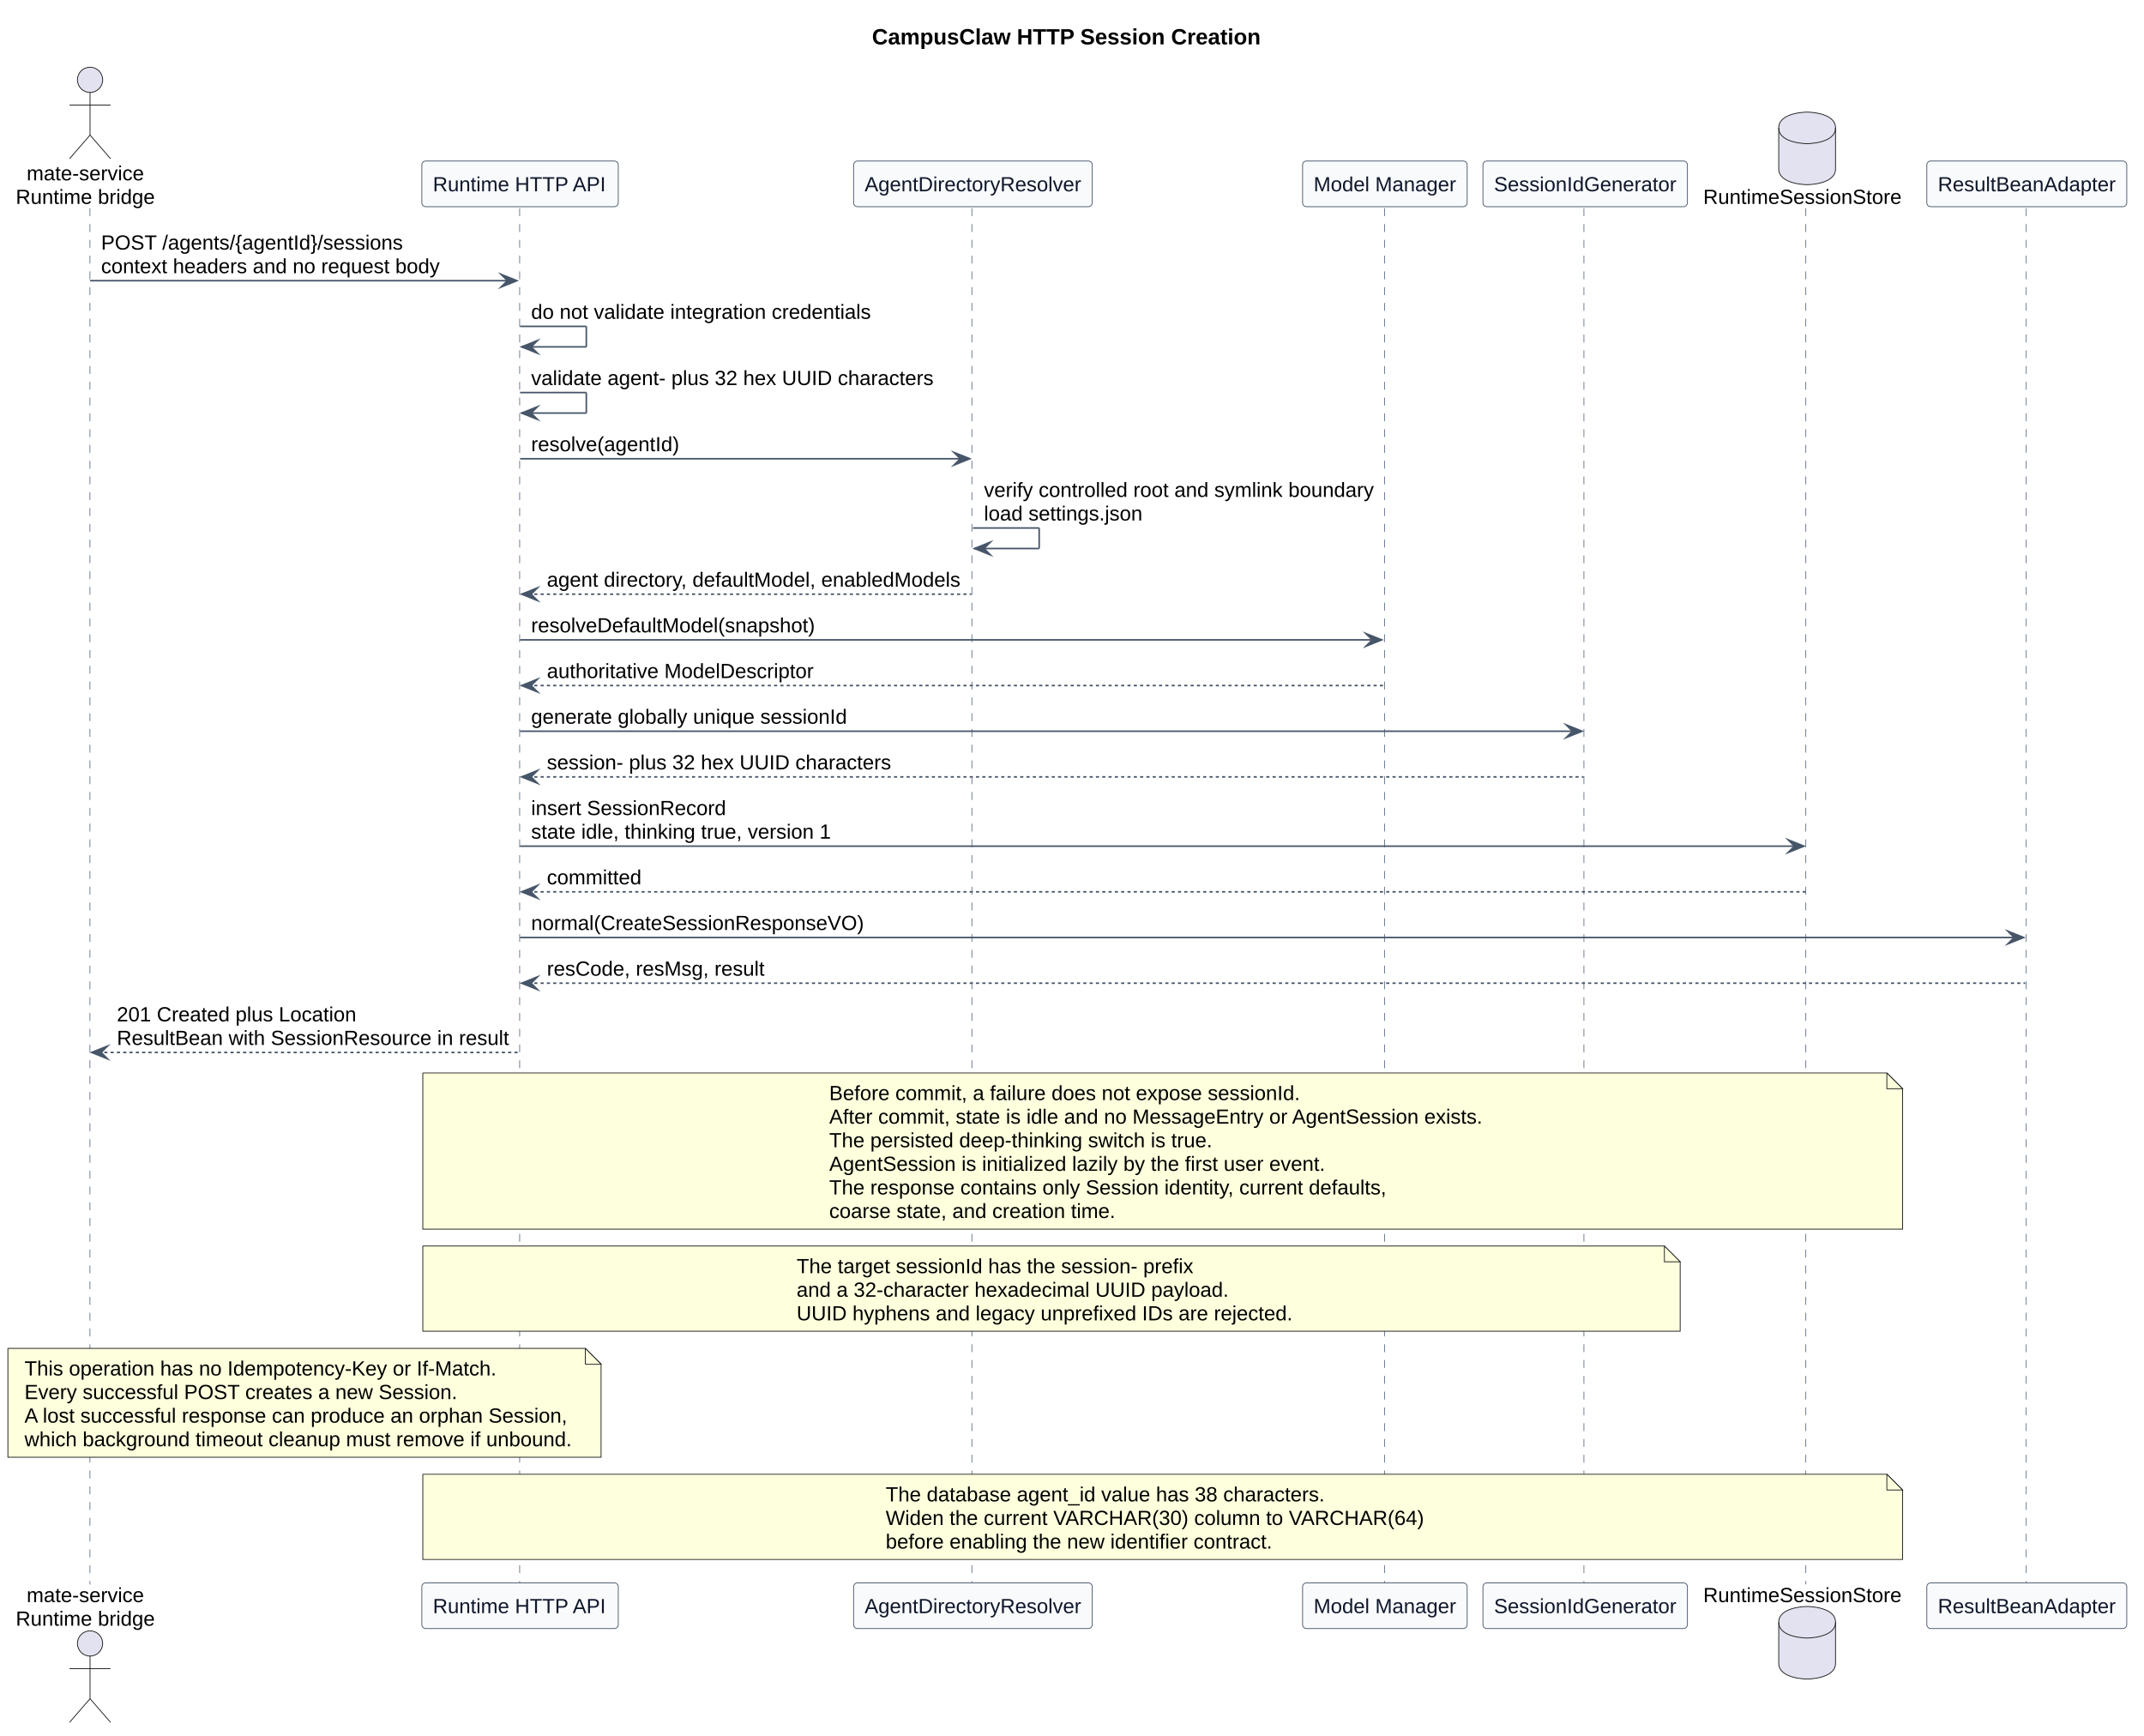
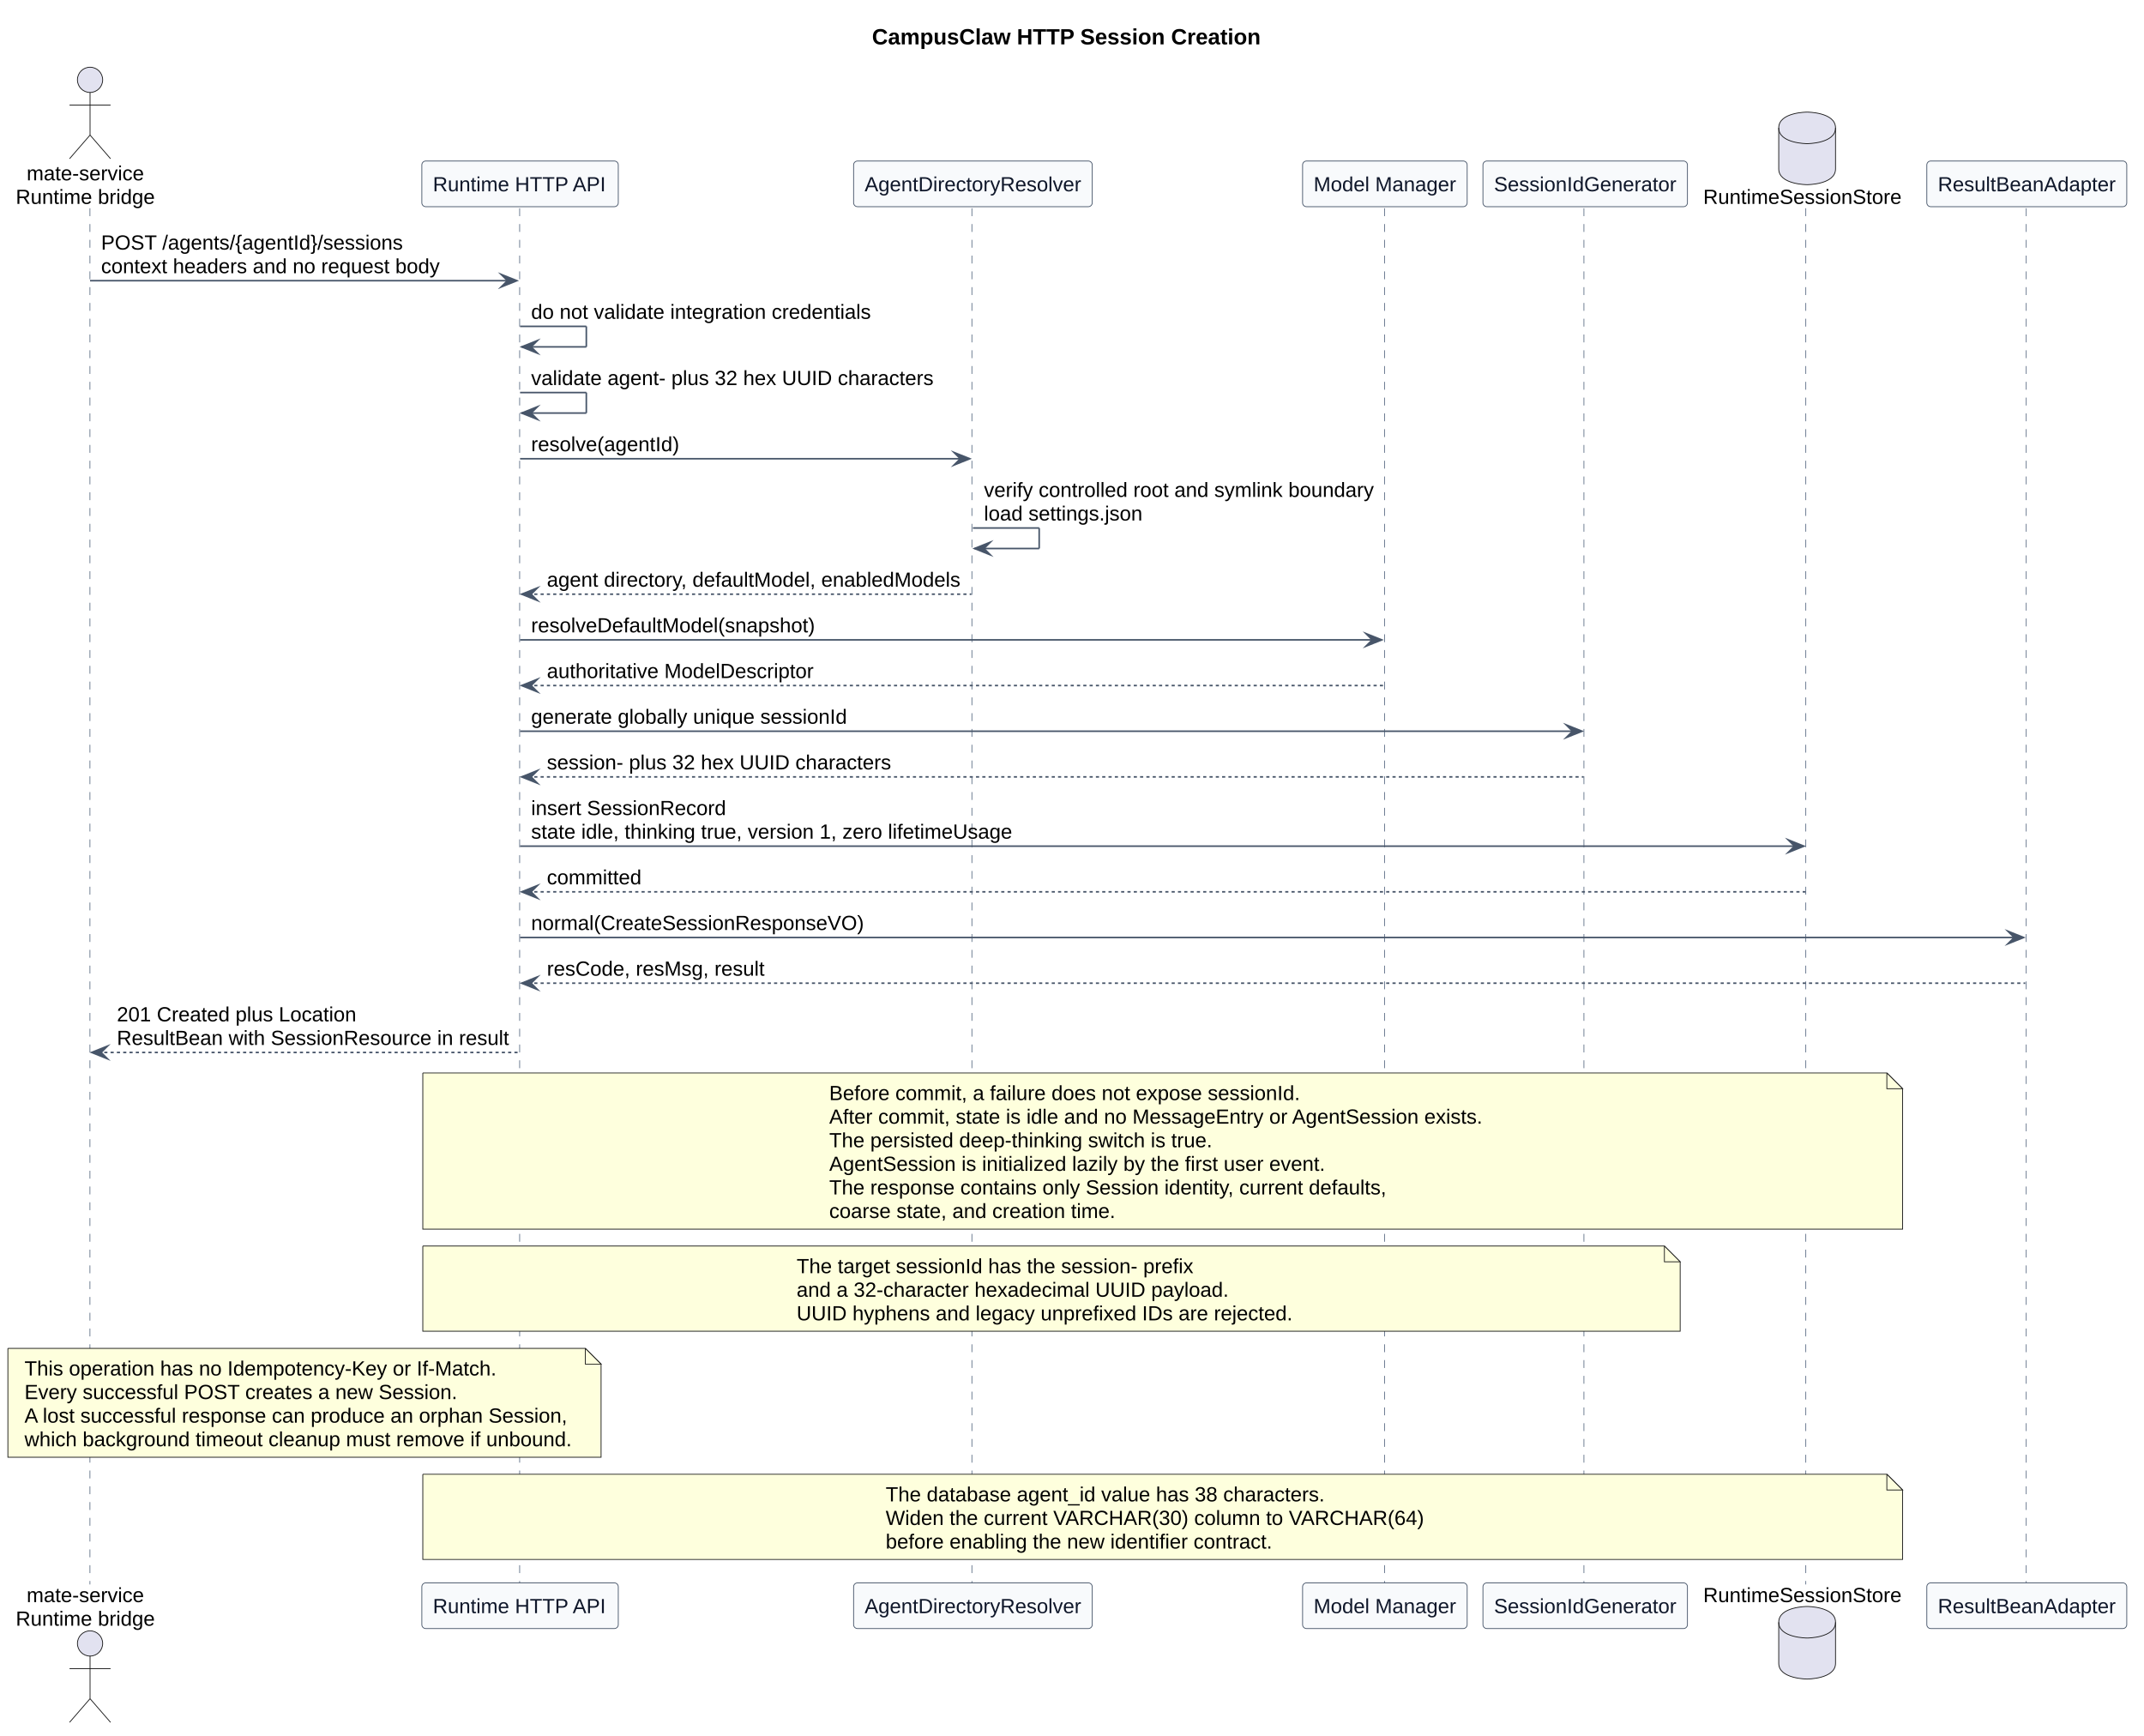
<svg xmlns="http://www.w3.org/2000/svg" contentStyleType="text/css" data-diagram-type="SEQUENCE" height="1100px" preserveAspectRatio="none" style="width:1359px;height:1100px;background:#FFFFFF;" version="1.1" viewBox="0 0 1359 1100" width="1359px" zoomAndPan="magnify">
  <defs />
  <g>
    <g class="title" data-source-line="1">
      <text fill="#000000" font-family="Arial" font-size="14" font-weight="700" lengthAdjust="spacing" textLength="246.606" x="552.734" y="28.132">CampusClaw HTTP Session Creation</text>
    </g>
-     <g class="participant-lifeline" data-entity-uid="part1" data-qualified-name="Mate" data-source-line="38" id="part1-lifeline">
+     <g class="participant-lifeline" data-entity-uid="part1" data-qualified-name="Mate" data-source-line="39" id="part1-lifeline">
      <g>
        <rect fill="#000000" fill-opacity="0" height="872.206" width="8" x="53.078" y="131.996" />
        <line style="stroke:#64748B;stroke-width:0.5;stroke-dasharray:5,5;" x1="57" x2="57" y1="131.996" y2="1004.202" />
      </g>
    </g>
-     <g class="participant-lifeline" data-entity-uid="part2" data-qualified-name="API" data-source-line="39" id="part2-lifeline">
+     <g class="participant-lifeline" data-entity-uid="part2" data-qualified-name="API" data-source-line="40" id="part2-lifeline">
      <g>
        <rect fill="#000000" fill-opacity="0" height="872.206" width="8" x="325.646" y="131.996" />
        <line style="stroke:#64748B;stroke-width:0.5;stroke-dasharray:5,5;" x1="329.383" x2="329.383" y1="131.996" y2="1004.202" />
      </g>
    </g>
-     <g class="participant-lifeline" data-entity-uid="part3" data-qualified-name="Resolver" data-source-line="40" id="part3-lifeline">
+     <g class="participant-lifeline" data-entity-uid="part3" data-qualified-name="Resolver" data-source-line="41" id="part3-lifeline">
      <g>
        <rect fill="#000000" fill-opacity="0" height="872.206" width="8" x="612.699" y="131.996" />
        <line style="stroke:#64748B;stroke-width:0.5;stroke-dasharray:5,5;" x1="616.062" x2="616.062" y1="131.996" y2="1004.202" />
      </g>
    </g>
-     <g class="participant-lifeline" data-entity-uid="part4" data-qualified-name="Models" data-source-line="41" id="part4-lifeline">
+     <g class="participant-lifeline" data-entity-uid="part4" data-qualified-name="Models" data-source-line="42" id="part4-lifeline">
      <g>
        <rect fill="#000000" fill-opacity="0" height="872.206" width="8" x="873.82" y="131.996" />
        <line style="stroke:#64748B;stroke-width:0.5;stroke-dasharray:5,5;" x1="877.656" x2="877.656" y1="131.996" y2="1004.202" />
      </g>
    </g>
-     <g class="participant-lifeline" data-entity-uid="part5" data-qualified-name="Ids" data-source-line="42" id="part5-lifeline">
+     <g class="participant-lifeline" data-entity-uid="part5" data-qualified-name="Ids" data-source-line="43" id="part5-lifeline">
      <g>
        <rect fill="#000000" fill-opacity="0" height="872.206" width="8" x="1000.795" y="131.996" />
        <line style="stroke:#64748B;stroke-width:0.5;stroke-dasharray:5,5;" x1="1003.983" x2="1003.983" y1="131.996" y2="1004.202" />
      </g>
    </g>
-     <g class="participant-lifeline" data-entity-uid="part6" data-qualified-name="Store" data-source-line="43" id="part6-lifeline">
+     <g class="participant-lifeline" data-entity-uid="part6" data-qualified-name="Store" data-source-line="44" id="part6-lifeline">
      <g>
        <rect fill="#000000" fill-opacity="0" height="872.206" width="8" x="1141.47" y="131.996" />
        <line style="stroke:#64748B;stroke-width:0.5;stroke-dasharray:5,5;" x1="1144.606" x2="1144.606" y1="131.996" y2="1004.202" />
      </g>
    </g>
-     <g class="participant-lifeline" data-entity-uid="part7" data-qualified-name="ResultAdapter" data-source-line="44" id="part7-lifeline">
+     <g class="participant-lifeline" data-entity-uid="part7" data-qualified-name="ResultAdapter" data-source-line="45" id="part7-lifeline">
      <g>
        <rect fill="#000000" fill-opacity="0" height="872.206" width="8" x="1280.704" y="131.996" />
        <line style="stroke:#64748B;stroke-width:0.5;stroke-dasharray:5,5;" x1="1284.334" x2="1284.334" y1="131.996" y2="1004.202" />
      </g>
    </g>
-     <g class="participant participant-head" data-entity-uid="part1" data-qualified-name="Mate" data-source-line="38" id="part1-head">
+     <g class="participant participant-head" data-entity-uid="part1" data-qualified-name="Mate" data-source-line="39" id="part1-head">
      <text fill="#000000" font-family="Arial" font-size="13" lengthAdjust="spacing" textLength="74.407" x="16.875" y="114.293">mate-service</text>
      <text fill="#000000" font-family="Arial" font-size="13" lengthAdjust="spacing" textLength="88.156" x="10" y="129.241">Runtime bridge</text>
      <ellipse cx="57.078" cy="50.599" fill="#E2E2F0" rx="8" ry="8" style="stroke:#181818;stroke-width:0.5;" />
      <path d="M57.078,58.599 L57.078,85.599 M44.078,66.599 L70.078,66.599 M57.078,85.599 L44.078,100.599 M57.078,85.599 L70.078,100.599" fill="none" style="stroke:#181818;stroke-width:0.5;" />
    </g>
-     <g class="participant participant-tail" data-entity-uid="part1" data-qualified-name="Mate" data-source-line="38" id="part1-tail">
+     <g class="participant participant-tail" data-entity-uid="part1" data-qualified-name="Mate" data-source-line="39" id="part1-tail">
      <text fill="#000000" font-family="Arial" font-size="13" lengthAdjust="spacing" textLength="74.407" x="16.875" y="1015.395">mate-service</text>
      <text fill="#000000" font-family="Arial" font-size="13" lengthAdjust="spacing" textLength="88.156" x="10" y="1030.344">Runtime bridge</text>
      <ellipse cx="57.078" cy="1041.599" fill="#E2E2F0" rx="8" ry="8" style="stroke:#181818;stroke-width:0.5;" />
      <path d="M57.078,1049.599 L57.078,1076.599 M44.078,1057.599 L70.078,1057.599 M57.078,1076.599 L44.078,1091.599 M57.078,1076.599 L70.078,1091.599" fill="none" style="stroke:#181818;stroke-width:0.5;" />
    </g>
-     <g class="participant participant-head" data-entity-uid="part2" data-qualified-name="API" data-source-line="39" id="part2-head">
+     <g class="participant participant-head" data-entity-uid="part2" data-qualified-name="API" data-source-line="40" id="part2-head">
      <rect fill="#F8FAFC" height="28.949" rx="2.5" ry="2.5" style="stroke:#475569;stroke-width:0.5;" width="124.525" x="267.383" y="102.047" />
      <text fill="#0F172A" font-family="Arial" font-size="13" lengthAdjust="spacing" textLength="110.525" x="274.383" y="121.241">Runtime HTTP API</text>
    </g>
-     <g class="participant participant-tail" data-entity-uid="part2" data-qualified-name="API" data-source-line="39" id="part2-tail">
+     <g class="participant participant-tail" data-entity-uid="part2" data-qualified-name="API" data-source-line="40" id="part2-tail">
      <rect fill="#F8FAFC" height="28.949" rx="2.5" ry="2.5" style="stroke:#475569;stroke-width:0.5;" width="124.525" x="267.383" y="1003.202" />
      <text fill="#0F172A" font-family="Arial" font-size="13" lengthAdjust="spacing" textLength="110.525" x="274.383" y="1022.395">Runtime HTTP API</text>
    </g>
-     <g class="participant participant-head" data-entity-uid="part3" data-qualified-name="Resolver" data-source-line="40" id="part3-head">
+     <g class="participant participant-head" data-entity-uid="part3" data-qualified-name="Resolver" data-source-line="41" id="part3-head">
      <rect fill="#F8FAFC" height="28.949" rx="2.5" ry="2.5" style="stroke:#475569;stroke-width:0.5;" width="151.274" x="541.062" y="102.047" />
      <text fill="#0F172A" font-family="Arial" font-size="13" lengthAdjust="spacing" textLength="137.274" x="548.062" y="121.241">AgentDirectoryResolver</text>
    </g>
-     <g class="participant participant-tail" data-entity-uid="part3" data-qualified-name="Resolver" data-source-line="40" id="part3-tail">
+     <g class="participant participant-tail" data-entity-uid="part3" data-qualified-name="Resolver" data-source-line="41" id="part3-tail">
      <rect fill="#F8FAFC" height="28.949" rx="2.5" ry="2.5" style="stroke:#475569;stroke-width:0.5;" width="151.274" x="541.062" y="1003.202" />
      <text fill="#0F172A" font-family="Arial" font-size="13" lengthAdjust="spacing" textLength="137.274" x="548.062" y="1022.395">AgentDirectoryResolver</text>
    </g>
-     <g class="participant participant-head" data-entity-uid="part4" data-qualified-name="Models" data-source-line="41" id="part4-head">
+     <g class="participant participant-head" data-entity-uid="part4" data-qualified-name="Models" data-source-line="42" id="part4-head">
      <rect fill="#F8FAFC" height="28.949" rx="2.5" ry="2.5" style="stroke:#475569;stroke-width:0.5;" width="104.327" x="825.656" y="102.047" />
      <text fill="#0F172A" font-family="Arial" font-size="13" lengthAdjust="spacing" textLength="90.327" x="832.656" y="121.241">Model Manager</text>
    </g>
-     <g class="participant participant-tail" data-entity-uid="part4" data-qualified-name="Models" data-source-line="41" id="part4-tail">
+     <g class="participant participant-tail" data-entity-uid="part4" data-qualified-name="Models" data-source-line="42" id="part4-tail">
      <rect fill="#F8FAFC" height="28.949" rx="2.5" ry="2.5" style="stroke:#475569;stroke-width:0.5;" width="104.327" x="825.656" y="1003.202" />
      <text fill="#0F172A" font-family="Arial" font-size="13" lengthAdjust="spacing" textLength="90.327" x="832.656" y="1022.395">Model Manager</text>
    </g>
-     <g class="participant participant-head" data-entity-uid="part5" data-qualified-name="Ids" data-source-line="42" id="part5-head">
+     <g class="participant participant-head" data-entity-uid="part5" data-qualified-name="Ids" data-source-line="43" id="part5-head">
      <rect fill="#F8FAFC" height="28.949" rx="2.5" ry="2.5" style="stroke:#475569;stroke-width:0.5;" width="129.623" x="939.983" y="102.047" />
      <text fill="#0F172A" font-family="Arial" font-size="13" lengthAdjust="spacing" textLength="115.623" x="946.983" y="121.241">SessionIdGenerator</text>
    </g>
-     <g class="participant participant-tail" data-entity-uid="part5" data-qualified-name="Ids" data-source-line="42" id="part5-tail">
+     <g class="participant participant-tail" data-entity-uid="part5" data-qualified-name="Ids" data-source-line="43" id="part5-tail">
      <rect fill="#F8FAFC" height="28.949" rx="2.5" ry="2.5" style="stroke:#475569;stroke-width:0.5;" width="129.623" x="939.983" y="1003.202" />
      <text fill="#0F172A" font-family="Arial" font-size="13" lengthAdjust="spacing" textLength="115.623" x="946.983" y="1022.395">SessionIdGenerator</text>
    </g>
-     <g class="participant participant-head" data-entity-uid="part6" data-qualified-name="Store" data-source-line="43" id="part6-head">
+     <g class="participant participant-head" data-entity-uid="part6" data-qualified-name="Store" data-source-line="44" id="part6-head">
      <text fill="#000000" font-family="Arial" font-size="13" lengthAdjust="spacing" textLength="125.728" x="1079.606" y="129.241">RuntimeSessionStore</text>
      <path d="M1127.47,81.047 C1127.47,71.047 1145.47,71.047 1145.47,71.047 C1145.47,71.047 1163.47,71.047 1163.47,81.047 L1163.47,107.047 C1163.47,117.047 1145.47,117.047 1145.47,117.047 C1145.47,117.047 1127.47,117.047 1127.47,107.047 L1127.47,81.047" fill="#E2E2F0" style="stroke:#181818;stroke-width:0.5;" />
      <path d="M1127.47,81.047 C1127.47,91.047 1145.47,91.047 1145.47,91.047 C1145.47,91.047 1163.47,91.047 1163.47,81.047" fill="none" style="stroke:#181818;stroke-width:0.5;" />
    </g>
-     <g class="participant participant-tail" data-entity-uid="part6" data-qualified-name="Store" data-source-line="43" id="part6-tail">
+     <g class="participant participant-tail" data-entity-uid="part6" data-qualified-name="Store" data-source-line="44" id="part6-tail">
      <text fill="#000000" font-family="Arial" font-size="13" lengthAdjust="spacing" textLength="125.728" x="1079.606" y="1015.395">RuntimeSessionStore</text>
      <path d="M1127.47,1028.15 C1127.47,1018.15 1145.47,1018.15 1145.47,1018.15 C1145.47,1018.15 1163.47,1018.15 1163.47,1028.15 L1163.47,1054.15 C1163.47,1064.15 1145.47,1064.15 1145.47,1064.15 C1145.47,1064.15 1127.47,1064.15 1127.47,1054.15 L1127.47,1028.15" fill="#E2E2F0" style="stroke:#181818;stroke-width:0.5;" />
      <path d="M1127.47,1028.15 C1127.47,1038.15 1145.47,1038.15 1145.47,1038.15 C1145.47,1038.15 1163.47,1038.15 1163.47,1028.15" fill="none" style="stroke:#181818;stroke-width:0.5;" />
    </g>
-     <g class="participant participant-head" data-entity-uid="part7" data-qualified-name="ResultAdapter" data-source-line="44" id="part7-head">
+     <g class="participant participant-head" data-entity-uid="part7" data-qualified-name="ResultAdapter" data-source-line="45" id="part7-head">
      <rect fill="#F8FAFC" height="28.949" rx="2.5" ry="2.5" style="stroke:#475569;stroke-width:0.5;" width="126.741" x="1221.334" y="102.047" />
      <text fill="#0F172A" font-family="Arial" font-size="13" lengthAdjust="spacing" textLength="112.741" x="1228.334" y="121.241">ResultBeanAdapter</text>
    </g>
-     <g class="participant participant-tail" data-entity-uid="part7" data-qualified-name="ResultAdapter" data-source-line="44" id="part7-tail">
+     <g class="participant participant-tail" data-entity-uid="part7" data-qualified-name="ResultAdapter" data-source-line="45" id="part7-tail">
      <rect fill="#F8FAFC" height="28.949" rx="2.5" ry="2.5" style="stroke:#475569;stroke-width:0.5;" width="126.741" x="1221.334" y="1003.202" />
      <text fill="#0F172A" font-family="Arial" font-size="13" lengthAdjust="spacing" textLength="112.741" x="1228.334" y="1022.395">ResultBeanAdapter</text>
    </g>
-     <g class="message" data-entity-1="part1" data-entity-2="part2" data-source-line="46" id="msg1">
+     <g class="message" data-entity-1="part1" data-entity-2="part2" data-source-line="47" id="msg1">
      <polygon fill="#475569" points="317.646,173.894,327.646,177.894,317.646,181.894,321.646,177.894" style="stroke:#475569;stroke-width:1;stroke-linejoin:miter;stroke-miterlimit:10;" />
      <line style="stroke:#475569;stroke-width:1;" x1="57.078" x2="323.646" y1="177.894" y2="177.894" />
      <text fill="#000000" font-family="Arial" font-size="13" lengthAdjust="spacing" textLength="191.509" x="64.078" y="158.19">POST /agents/{agentId}/sessions</text>
      <text fill="#000000" font-family="Arial" font-size="13" lengthAdjust="spacing" textLength="214.652" x="64.078" y="173.139">context headers and no request body</text>
    </g>
-     <g class="message" data-entity-1="part2" data-entity-2="part2" data-source-line="47" id="msg2">
+     <g class="message" data-entity-1="part2" data-entity-2="part2" data-source-line="48" id="msg2">
      <line style="stroke:#475569;stroke-width:1;" x1="329.646" x2="371.646" y1="206.842" y2="206.842" />
      <line style="stroke:#475569;stroke-width:1;" x1="371.646" x2="371.646" y1="206.842" y2="219.842" />
      <line style="stroke:#475569;stroke-width:1;" x1="330.646" x2="371.646" y1="219.842" y2="219.842" />
      <polygon fill="#475569" points="340.646,215.842,330.646,219.842,340.646,223.842,336.646,219.842" style="stroke:#475569;stroke-width:1;stroke-linejoin:miter;stroke-miterlimit:10;" />
      <text fill="#000000" font-family="Arial" font-size="13" lengthAdjust="spacing" textLength="215.363" x="336.646" y="202.087">do not validate integration credentials</text>
    </g>
-     <g class="message" data-entity-1="part2" data-entity-2="part2" data-source-line="48" id="msg3">
+     <g class="message" data-entity-1="part2" data-entity-2="part2" data-source-line="49" id="msg3">
      <line style="stroke:#475569;stroke-width:1;" x1="329.646" x2="371.646" y1="248.791" y2="248.791" />
      <line style="stroke:#475569;stroke-width:1;" x1="371.646" x2="371.646" y1="248.791" y2="261.791" />
      <line style="stroke:#475569;stroke-width:1;" x1="330.646" x2="371.646" y1="261.791" y2="261.791" />
      <polygon fill="#475569" points="340.646,257.791,330.646,261.791,340.646,265.791,336.646,261.791" style="stroke:#475569;stroke-width:1;stroke-linejoin:miter;stroke-miterlimit:10;" />
      <text fill="#000000" font-family="Arial" font-size="13" lengthAdjust="spacing" textLength="255.074" x="336.646" y="244.036">validate agent- plus 32 hex UUID characters</text>
    </g>
-     <g class="message" data-entity-1="part2" data-entity-2="part3" data-source-line="49" id="msg4">
+     <g class="message" data-entity-1="part2" data-entity-2="part3" data-source-line="50" id="msg4">
      <polygon fill="#475569" points="604.699,286.74,614.699,290.74,604.699,294.74,608.699,290.74" style="stroke:#475569;stroke-width:1;stroke-linejoin:miter;stroke-miterlimit:10;" />
      <line style="stroke:#475569;stroke-width:1;" x1="329.646" x2="610.699" y1="290.74" y2="290.74" />
      <text fill="#000000" font-family="Arial" font-size="13" lengthAdjust="spacing" textLength="93.939" x="336.646" y="285.985">resolve(agentId)</text>
    </g>
-     <g class="message" data-entity-1="part3" data-entity-2="part3" data-source-line="50" id="msg5">
+     <g class="message" data-entity-1="part3" data-entity-2="part3" data-source-line="51" id="msg5">
      <line style="stroke:#475569;stroke-width:1;" x1="616.699" x2="658.699" y1="334.637" y2="334.637" />
      <line style="stroke:#475569;stroke-width:1;" x1="658.699" x2="658.699" y1="334.637" y2="347.637" />
      <line style="stroke:#475569;stroke-width:1;" x1="617.699" x2="658.699" y1="347.637" y2="347.637" />
      <polygon fill="#475569" points="627.699,343.637,617.699,347.637,627.699,351.637,623.699,347.637" style="stroke:#475569;stroke-width:1;stroke-linejoin:miter;stroke-miterlimit:10;" />
      <text fill="#000000" font-family="Arial" font-size="13" lengthAdjust="spacing" textLength="247.121" x="623.699" y="314.934">verify controlled root and symlink boundary</text>
      <text fill="#000000" font-family="Arial" font-size="13" lengthAdjust="spacing" textLength="100.452" x="623.699" y="329.882">load settings.json</text>
    </g>
-     <g class="message" data-entity-1="part3" data-entity-2="part2" data-source-line="51" id="msg6">
+     <g class="message" data-entity-1="part3" data-entity-2="part2" data-source-line="52" id="msg6">
      <polygon fill="#475569" points="340.646,372.586,330.646,376.586,340.646,380.586,336.646,376.586" style="stroke:#475569;stroke-width:1;stroke-linejoin:miter;stroke-miterlimit:10;" />
      <line style="stroke:#475569;stroke-width:1;stroke-dasharray:2,2;" x1="334.646" x2="615.699" y1="376.586" y2="376.586" />
      <text fill="#000000" font-family="Arial" font-size="13" lengthAdjust="spacing" textLength="263.053" x="346.646" y="371.831">agent directory, defaultModel, enabledModels</text>
    </g>
-     <g class="message" data-entity-1="part2" data-entity-2="part4" data-source-line="52" id="msg7">
+     <g class="message" data-entity-1="part2" data-entity-2="part4" data-source-line="53" id="msg7">
      <polygon fill="#475569" points="865.82,401.535,875.82,405.535,865.82,409.535,869.82,405.535" style="stroke:#475569;stroke-width:1;stroke-linejoin:miter;stroke-miterlimit:10;" />
      <line style="stroke:#475569;stroke-width:1;" x1="329.646" x2="871.82" y1="405.535" y2="405.535" />
      <text fill="#000000" font-family="Arial" font-size="13" lengthAdjust="spacing" textLength="179.924" x="336.646" y="400.78">resolveDefaultModel(snapshot)</text>
    </g>
-     <g class="message" data-entity-1="part4" data-entity-2="part2" data-source-line="53" id="msg8">
+     <g class="message" data-entity-1="part4" data-entity-2="part2" data-source-line="54" id="msg8">
      <polygon fill="#475569" points="340.646,430.483,330.646,434.483,340.646,438.483,336.646,434.483" style="stroke:#475569;stroke-width:1;stroke-linejoin:miter;stroke-miterlimit:10;" />
      <line style="stroke:#475569;stroke-width:1;stroke-dasharray:2,2;" x1="334.646" x2="876.82" y1="434.483" y2="434.483" />
      <text fill="#000000" font-family="Arial" font-size="13" lengthAdjust="spacing" textLength="169.076" x="346.646" y="429.728">authoritative ModelDescriptor</text>
    </g>
-     <g class="message" data-entity-1="part2" data-entity-2="part5" data-source-line="54" id="msg9">
+     <g class="message" data-entity-1="part2" data-entity-2="part5" data-source-line="55" id="msg9">
      <polygon fill="#475569" points="992.795,459.432,1002.795,463.432,992.795,467.432,996.795,463.432" style="stroke:#475569;stroke-width:1;stroke-linejoin:miter;stroke-miterlimit:10;" />
      <line style="stroke:#475569;stroke-width:1;" x1="329.646" x2="998.795" y1="463.432" y2="463.432" />
      <text fill="#000000" font-family="Arial" font-size="13" lengthAdjust="spacing" textLength="200.199" x="336.646" y="458.677">generate globally unique sessionId</text>
    </g>
-     <g class="message" data-entity-1="part5" data-entity-2="part2" data-source-line="55" id="msg10">
+     <g class="message" data-entity-1="part5" data-entity-2="part2" data-source-line="56" id="msg10">
      <polygon fill="#475569" points="340.646,488.381,330.646,492.381,340.646,496.381,336.646,492.381" style="stroke:#475569;stroke-width:1;stroke-linejoin:miter;stroke-miterlimit:10;" />
      <line style="stroke:#475569;stroke-width:1;stroke-dasharray:2,2;" x1="334.646" x2="1003.795" y1="492.381" y2="492.381" />
      <text fill="#000000" font-family="Arial" font-size="13" lengthAdjust="spacing" textLength="218.201" x="346.646" y="487.626">session- plus 32 hex UUID characters</text>
    </g>
-     <g class="message" data-entity-1="part2" data-entity-2="part6" data-source-line="56" id="msg11">
+     <g class="message" data-entity-1="part2" data-entity-2="part6" data-source-line="57" id="msg11">
      <polygon fill="#475569" points="1133.47,532.278,1143.47,536.278,1133.47,540.278,1137.47,536.278" style="stroke:#475569;stroke-width:1;stroke-linejoin:miter;stroke-miterlimit:10;" />
      <line style="stroke:#475569;stroke-width:1;" x1="329.646" x2="1139.47" y1="536.278" y2="536.278" />
      <text fill="#000000" font-family="Arial" font-size="13" lengthAdjust="spacing" textLength="123.557" x="336.646" y="516.575">insert SessionRecord</text>
-       <text fill="#000000" font-family="Arial" font-size="13" lengthAdjust="spacing" textLength="190.049" x="336.646" y="531.523">state idle, thinking true, version 1</text>
-     </g>
-     <g class="message" data-entity-1="part6" data-entity-2="part2" data-source-line="57" id="msg12">
+       <text fill="#000000" font-family="Arial" font-size="13" lengthAdjust="spacing" textLength="304.929" x="336.646" y="531.523">state idle, thinking true, version 1, zero lifetimeUsage</text>
+     </g>
+     <g class="message" data-entity-1="part6" data-entity-2="part2" data-source-line="58" id="msg12">
      <polygon fill="#475569" points="340.646,561.227,330.646,565.227,340.646,569.227,336.646,565.227" style="stroke:#475569;stroke-width:1;stroke-linejoin:miter;stroke-miterlimit:10;" />
      <line style="stroke:#475569;stroke-width:1;stroke-dasharray:2,2;" x1="334.646" x2="1144.47" y1="565.227" y2="565.227" />
      <text fill="#000000" font-family="Arial" font-size="13" lengthAdjust="spacing" textLength="59.96" x="346.646" y="560.472">committed</text>
    </g>
-     <g class="message" data-entity-1="part2" data-entity-2="part7" data-source-line="58" id="msg13">
+     <g class="message" data-entity-1="part2" data-entity-2="part7" data-source-line="59" id="msg13">
      <polygon fill="#475569" points="1272.704,590.176,1282.704,594.176,1272.704,598.176,1276.704,594.176" style="stroke:#475569;stroke-width:1;stroke-linejoin:miter;stroke-miterlimit:10;" />
      <line style="stroke:#475569;stroke-width:1;" x1="329.646" x2="1278.704" y1="594.176" y2="594.176" />
      <text fill="#000000" font-family="Arial" font-size="13" lengthAdjust="spacing" textLength="210.983" x="336.646" y="589.421">normal(CreateSessionResponseVO)</text>
    </g>
-     <g class="message" data-entity-1="part7" data-entity-2="part2" data-source-line="59" id="msg14">
+     <g class="message" data-entity-1="part7" data-entity-2="part2" data-source-line="60" id="msg14">
      <polygon fill="#475569" points="340.646,619.125,330.646,623.125,340.646,627.125,336.646,623.125" style="stroke:#475569;stroke-width:1;stroke-linejoin:miter;stroke-miterlimit:10;" />
      <line style="stroke:#475569;stroke-width:1;stroke-dasharray:2,2;" x1="334.646" x2="1283.704" y1="623.125" y2="623.125" />
      <text fill="#000000" font-family="Arial" font-size="13" lengthAdjust="spacing" textLength="137.992" x="346.646" y="618.37">resCode, resMsg, result</text>
    </g>
-     <g class="message" data-entity-1="part2" data-entity-2="part1" data-source-line="60" id="msg15">
+     <g class="message" data-entity-1="part2" data-entity-2="part1" data-source-line="61" id="msg15">
      <polygon fill="#475569" points="68.078,663.022,58.078,667.022,68.078,671.022,64.078,667.022" style="stroke:#475569;stroke-width:1;stroke-linejoin:miter;stroke-miterlimit:10;" />
      <line style="stroke:#475569;stroke-width:1;stroke-dasharray:2,2;" x1="62.078" x2="328.646" y1="667.022" y2="667.022" />
      <text fill="#000000" font-family="Arial" font-size="13" lengthAdjust="spacing" textLength="151.773" x="74.078" y="647.318">201 Created plus Location</text>
      <text fill="#000000" font-family="Arial" font-size="13" lengthAdjust="spacing" textLength="248.568" x="74.078" y="662.267">ResultBean with SessionResource in result</text>
    </g>
    <path d="M268,680.022 L268,779.022 L1206,779.022 L1206,690.022 L1196,680.022 L268,680.022" fill="#FEFFDD" style="stroke:#181818;stroke-width:0.5;" />
    <path d="M1196,680.022 L1196,690.022 L1206,690.022 L1196,680.022" fill="#FEFFDD" style="stroke:#181818;stroke-width:0.5;" />
    <text fill="#000000" font-family="Arial" font-size="13" lengthAdjust="spacing" textLength="298.435" x="525.604" y="697.216">Before commit, a failure does not expose sessionId.</text>
    <text fill="#000000" font-family="Arial" font-size="13" lengthAdjust="spacing" textLength="414.743" x="525.604" y="712.165">After commit, state is idle and no MessageEntry or AgentSession exists.</text>
    <text fill="#000000" font-family="Arial" font-size="13" lengthAdjust="spacing" textLength="242.785" x="525.604" y="727.113">The persisted deep-thinking switch is true.</text>
    <text fill="#000000" font-family="Arial" font-size="13" lengthAdjust="spacing" textLength="314.317" x="525.604" y="742.062">AgentSession is initialized lazily by the first user event.</text>
    <text fill="#000000" font-family="Arial" font-size="13" lengthAdjust="spacing" textLength="354.085" x="525.604" y="757.011">The response contains only Session identity, current defaults,</text>
    <text fill="#000000" font-family="Arial" font-size="13" lengthAdjust="spacing" textLength="181.372" x="525.604" y="771.96">coarse state, and creation time.</text>
    <path d="M268,789.714 L268,843.714 L1065,843.714 L1065,799.714 L1055,789.714 L268,789.714" fill="#FEFFDD" style="stroke:#181818;stroke-width:0.5;" />
    <path d="M1055,789.714 L1055,799.714 L1065,799.714 L1055,789.714" fill="#FEFFDD" style="stroke:#181818;stroke-width:0.5;" />
    <text fill="#000000" font-family="Arial" font-size="13" lengthAdjust="spacing" textLength="251.462" x="504.943" y="806.908">The target sessionId has the session- prefix</text>
    <text fill="#000000" font-family="Arial" font-size="13" lengthAdjust="spacing" textLength="273.87" x="504.943" y="821.857">and a 32-character hexadecimal UUID payload.</text>
    <text fill="#000000" font-family="Arial" font-size="13" lengthAdjust="spacing" textLength="314.336" x="504.943" y="836.806">UUID hyphens and legacy unprefixed IDs are rejected.</text>
    <path d="M5,854.561 L5,923.561 L381,923.561 L381,864.561 L371,854.561 L5,854.561" fill="#FEFFDD" style="stroke:#181818;stroke-width:0.5;" />
    <path d="M371,854.561 L371,864.561 L381,864.561 L371,854.561" fill="#FEFFDD" style="stroke:#181818;stroke-width:0.5;" />
    <text fill="#000000" font-family="Arial" font-size="13" lengthAdjust="spacing" textLength="299.146" x="15.521" y="871.754">This operation has no Idempotency-Key or If-Match.</text>
    <text fill="#000000" font-family="Arial" font-size="13" lengthAdjust="spacing" textLength="274.555" x="15.521" y="886.703">Every successful POST creates a new Session.</text>
    <text fill="#000000" font-family="Arial" font-size="13" lengthAdjust="spacing" textLength="344.703" x="15.521" y="901.652">A lost successful response can produce an orphan Session,</text>
    <text fill="#000000" font-family="Arial" font-size="13" lengthAdjust="spacing" textLength="346.868" x="15.521" y="916.601">which background timeout cleanup must remove if unbound.</text>
    <path d="M268,934.356 L268,988.356 L1206,988.356 L1206,944.356 L1196,934.356 L268,934.356" fill="#FEFFDD" style="stroke:#181818;stroke-width:0.5;" />
    <path d="M1196,934.356 L1196,944.356 L1206,944.356 L1196,934.356" fill="#FEFFDD" style="stroke:#181818;stroke-width:0.5;" />
    <text fill="#000000" font-family="Arial" font-size="13" lengthAdjust="spacing" textLength="278.243" x="561.392" y="951.549">The database agent_id value has 38 characters.</text>
    <text fill="#000000" font-family="Arial" font-size="13" lengthAdjust="spacing" textLength="343.167" x="561.392" y="966.498">Widen the current VARCHAR(30) column to VARCHAR(64)</text>
    <text fill="#000000" font-family="Arial" font-size="13" lengthAdjust="spacing" textLength="244.988" x="561.392" y="981.447">before enabling the new identifier contract.</text>
  </g>
</svg>
